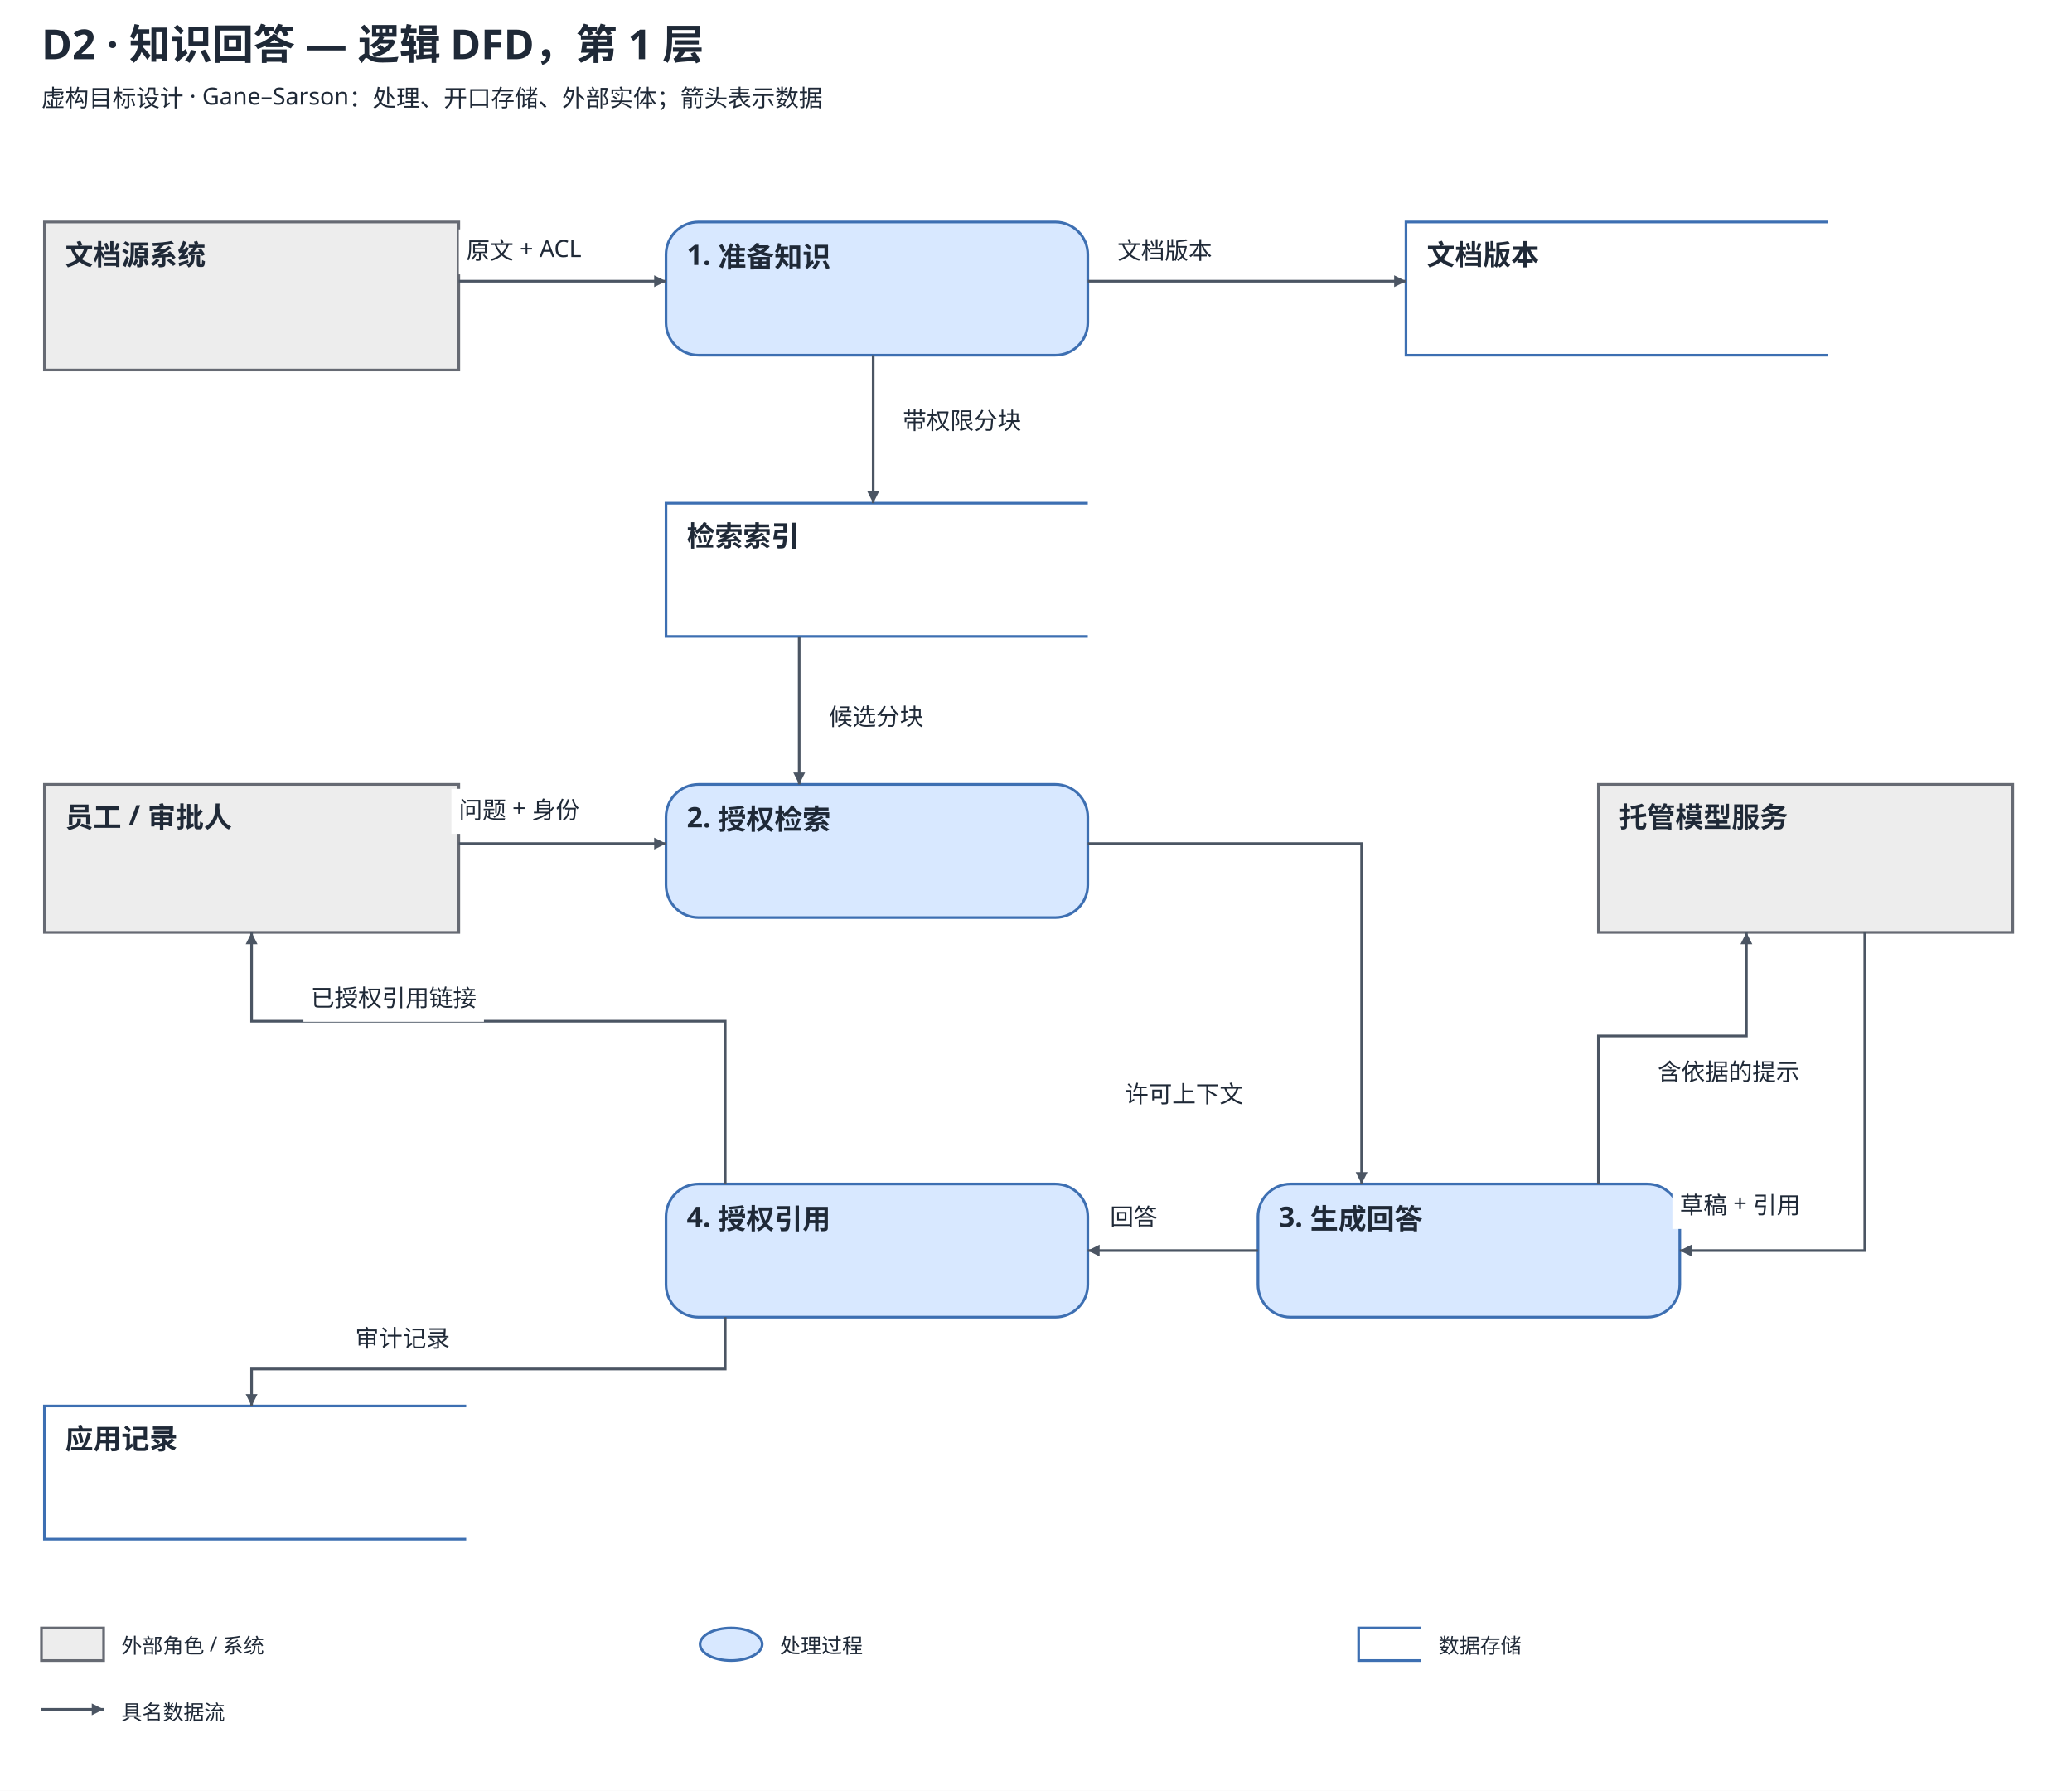
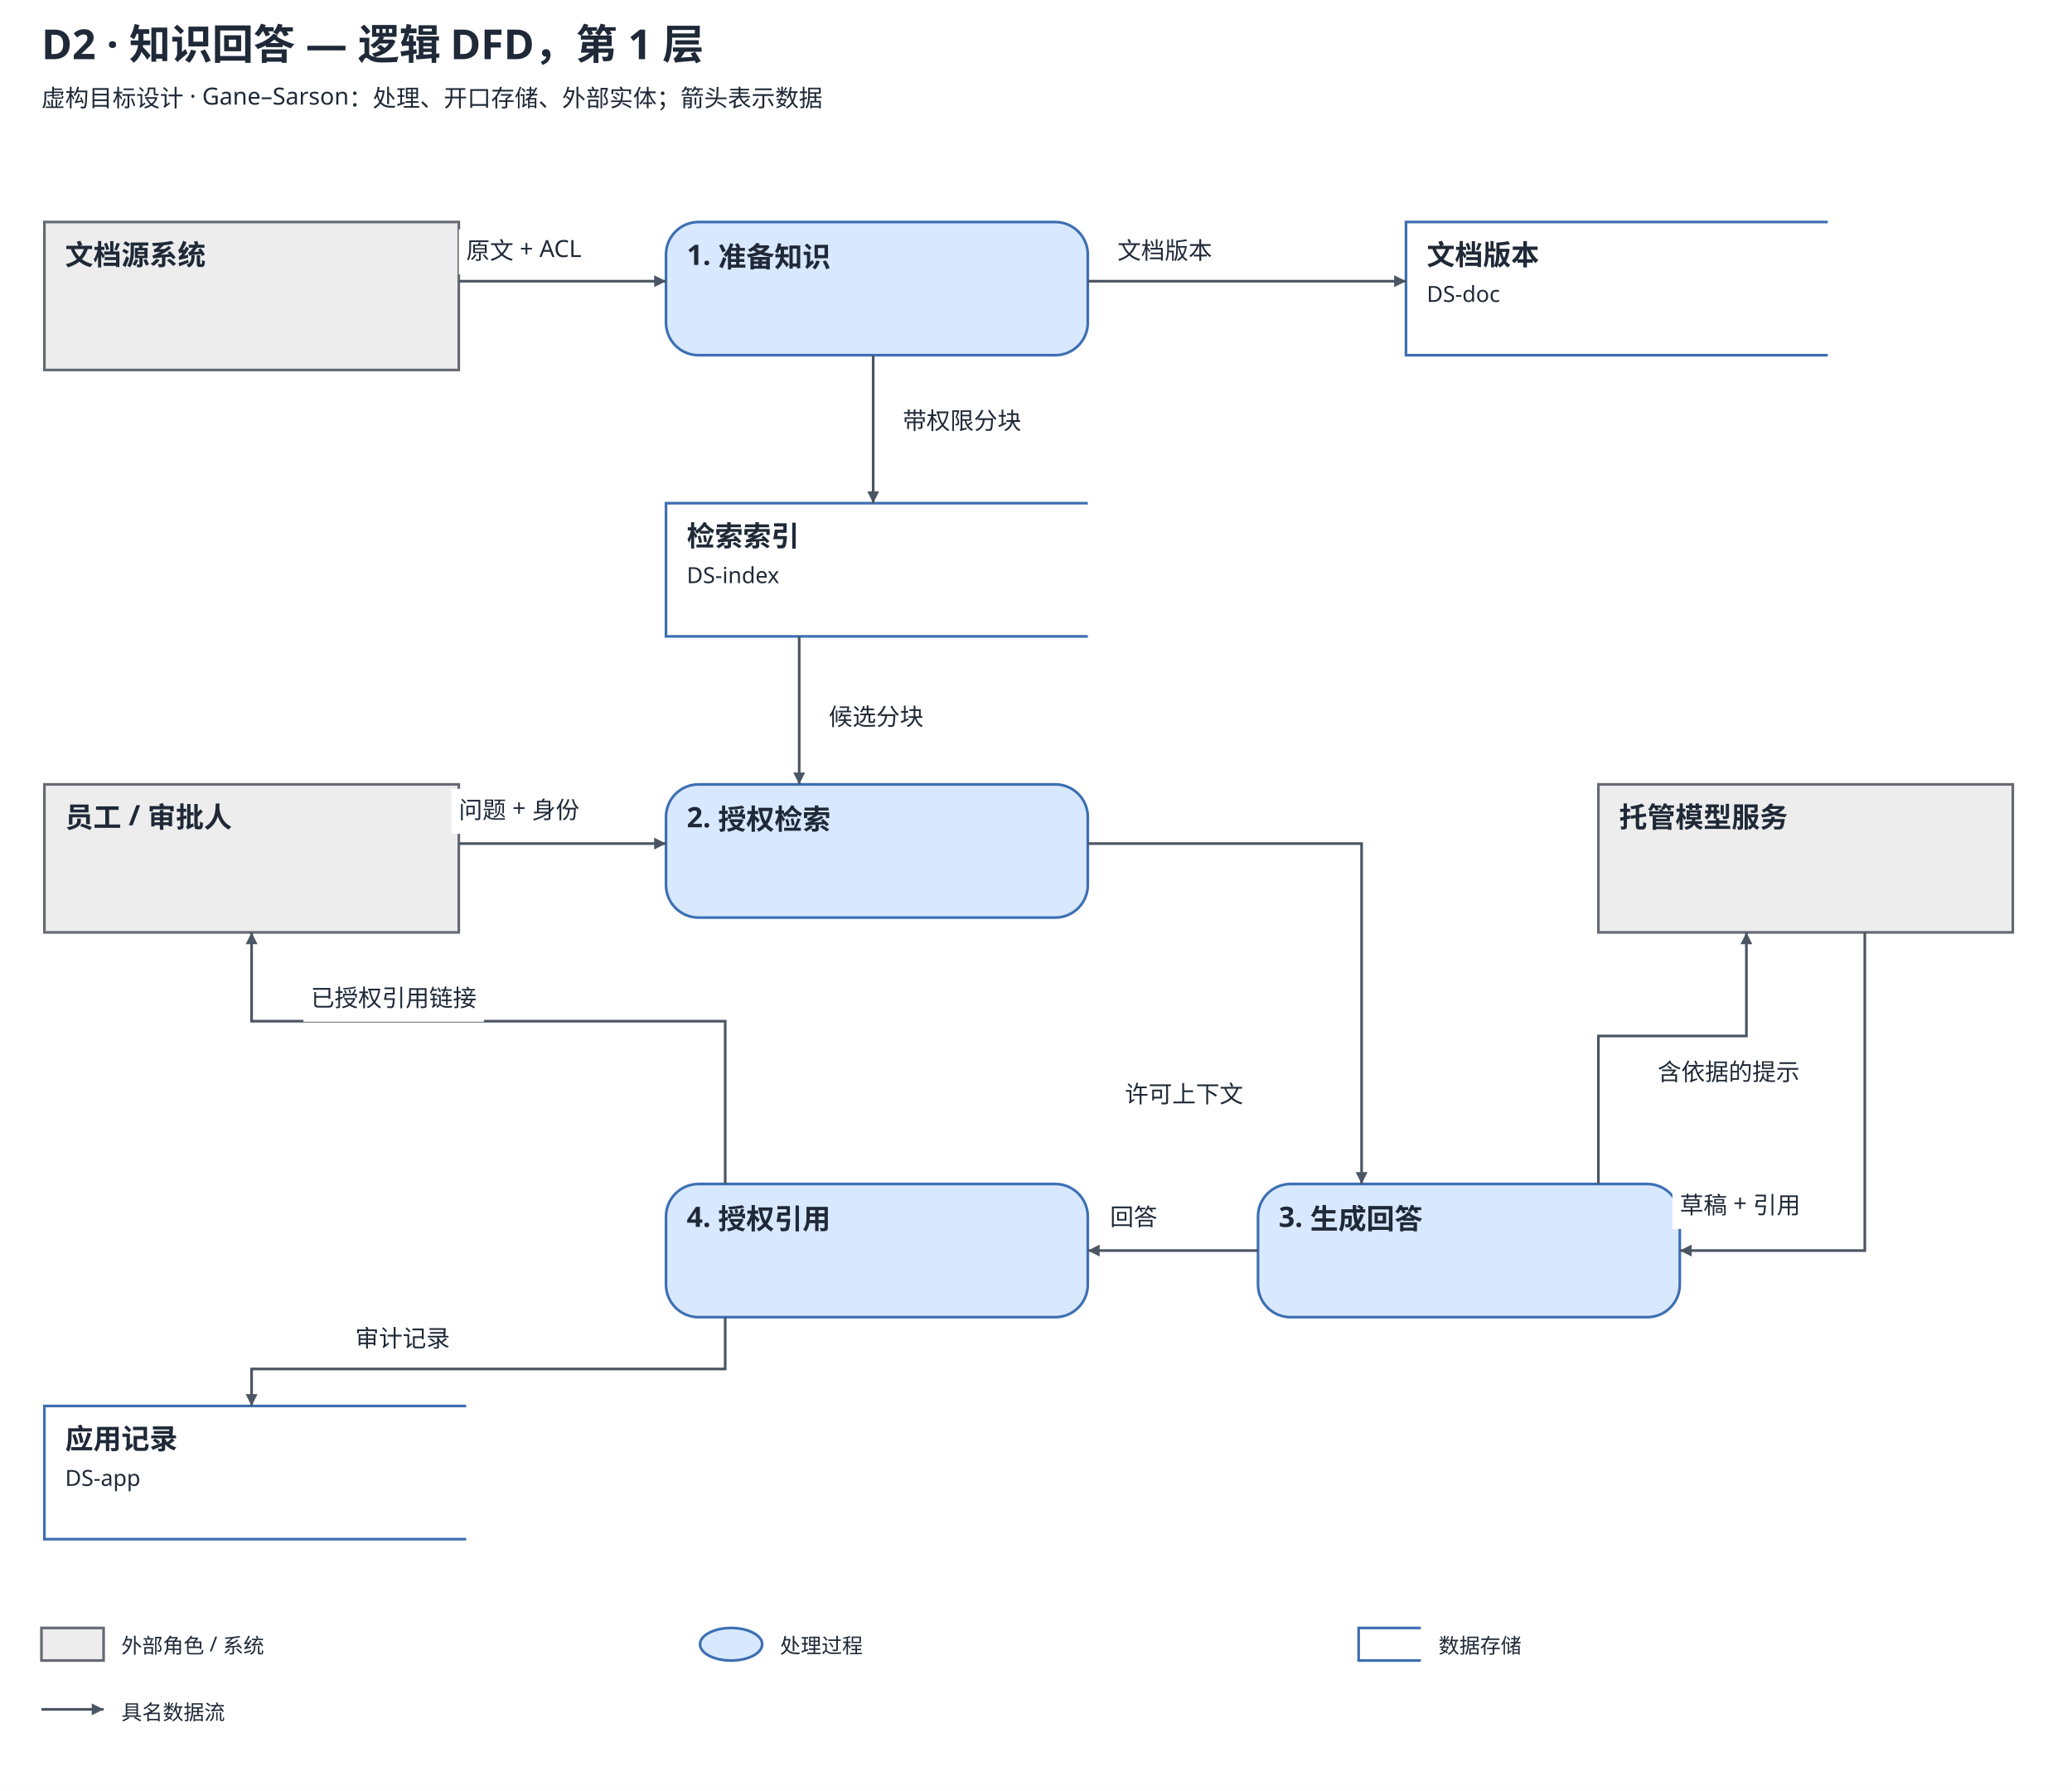
<svg xmlns="http://www.w3.org/2000/svg" viewBox="0 0 1400 1210" lang="zh" data-archatlas="0.1">
  <defs>
    <marker id="arrow" markerWidth="8" markerHeight="8" refX="8" refY="4" orient="auto" markerUnits="userSpaceOnUse">
      <path d="M0,0 L8,4 L0,8 Z" fill="#4B5563" />
    </marker>
  </defs>
  <rect data-role="canvas" width="1400" height="1210" fill="#ffffff" />
  <text x="28" y="40" font-family="Noto Sans, Noto Sans CJK SC, sans-serif" font-size="28" font-weight="700" fill="#1F2937">D2 · 知识回答 — 逻辑 DFD，第 1 层</text>
  <text x="28" y="72" font-family="Noto Sans, Noto Sans CJK SC, sans-serif" font-size="16" font-weight="400" fill="#1F2937">虚构目标设计 · Gane–Sarson：处理、开口存储、外部实体；箭头表示数据</text>
  <rect x="30" y="150" width="280" height="100" data-role="node" data-id="X-doc" data-kind="entity" fill="#EDEDED" stroke="#666A73" stroke-width="1.8" rx="0" />
  <text x="44" y="179" font-family="Noto Sans, Noto Sans CJK SC, sans-serif" font-size="19" font-weight="700" fill="#1F2937" data-owner="X-doc" data-role="name">文档源系统</text>
  <rect x="30" y="530" width="280" height="100" data-role="node" data-id="R-employee" data-kind="entity" fill="#EDEDED" stroke="#666A73" stroke-width="1.8" rx="0" />
  <text x="44" y="559" font-family="Noto Sans, Noto Sans CJK SC, sans-serif" font-size="19" font-weight="700" fill="#1F2937" data-owner="R-employee" data-role="name">员工 / 审批人</text>
  <rect x="1080" y="530" width="280" height="100" data-role="node" data-id="X-model" data-kind="entity" fill="#EDEDED" stroke="#666A73" stroke-width="1.8" rx="0" />
  <text x="1094" y="559" font-family="Noto Sans, Noto Sans CJK SC, sans-serif" font-size="19" font-weight="700" fill="#1F2937" data-owner="X-model" data-role="name">托管模型服务</text>
  <rect x="450" y="150" width="285" height="90" data-role="node" data-id="P-ingest" data-kind="process" fill="#D8E8FF" stroke="#3D6FB2" stroke-width="1.8" rx="22" />
  <text x="464" y="179" font-family="Noto Sans, Noto Sans CJK SC, sans-serif" font-size="19" font-weight="700" fill="#1F2937" data-owner="P-ingest" data-role="name">1. 准备知识</text>
  <rect x="450" y="530" width="285" height="90" data-role="node" data-id="P-retrieve" data-kind="process" fill="#D8E8FF" stroke="#3D6FB2" stroke-width="1.8" rx="22" />
  <text x="464" y="559" font-family="Noto Sans, Noto Sans CJK SC, sans-serif" font-size="19" font-weight="700" fill="#1F2937" data-owner="P-retrieve" data-role="name">2. 授权检索</text>
  <rect x="850" y="800" width="285" height="90" data-role="node" data-id="P-compose" data-kind="process" fill="#D8E8FF" stroke="#3D6FB2" stroke-width="1.8" rx="22" />
  <text x="864" y="829" font-family="Noto Sans, Noto Sans CJK SC, sans-serif" font-size="19" font-weight="700" fill="#1F2937" data-owner="P-compose" data-role="name">3. 生成回答</text>
  <rect x="450" y="800" width="285" height="90" data-role="node" data-id="P-cite" data-kind="process" fill="#D8E8FF" stroke="#3D6FB2" stroke-width="1.8" rx="22" />
  <text x="464" y="829" font-family="Noto Sans, Noto Sans CJK SC, sans-serif" font-size="19" font-weight="700" fill="#1F2937" data-owner="P-cite" data-role="name">4. 授权引用</text>
  <g data-role="node" data-id="DS-doc" data-kind="store" fill="#D8E8FF" stroke="#3D6FB2" stroke-width="1.8">
    <polyline points="1235,150 950,150 950,240 1235,240" fill="none" stroke="#3D6FB2" stroke-width="1.8" />
  </g>
  <text x="964" y="179" font-family="Noto Sans, Noto Sans CJK SC, sans-serif" font-size="19" font-weight="700" fill="#1F2937" data-owner="DS-doc" data-role="name">文档版本</text>
+   <text x="964" y="204" font-family="Noto Sans, Noto Sans CJK SC, sans-serif" font-size="15" font-weight="400" fill="#1F2937" data-owner="DS-doc" data-role="sub">DS-doc</text>
  <g data-role="node" data-id="DS-index" data-kind="store" fill="#D8E8FF" stroke="#3D6FB2" stroke-width="1.8">
    <polyline points="735,340 450,340 450,430 735,430" fill="none" stroke="#3D6FB2" stroke-width="1.8" />
  </g>
  <text x="464" y="369" font-family="Noto Sans, Noto Sans CJK SC, sans-serif" font-size="19" font-weight="700" fill="#1F2937" data-owner="DS-index" data-role="name">检索索引</text>
+   <text x="464" y="394" font-family="Noto Sans, Noto Sans CJK SC, sans-serif" font-size="15" font-weight="400" fill="#1F2937" data-owner="DS-index" data-role="sub">DS-index</text>
  <g data-role="node" data-id="DS-app" data-kind="store" fill="#D8E8FF" stroke="#3D6FB2" stroke-width="1.8">
    <polyline points="315,950 30,950 30,1040 315,1040" fill="none" stroke="#3D6FB2" stroke-width="1.8" />
  </g>
  <text x="44" y="979" font-family="Noto Sans, Noto Sans CJK SC, sans-serif" font-size="19" font-weight="700" fill="#1F2937" data-owner="DS-app" data-role="name">应用记录</text>
+   <text x="44" y="1004" font-family="Noto Sans, Noto Sans CJK SC, sans-serif" font-size="15" font-weight="400" fill="#1F2937" data-owner="DS-app" data-role="sub">DS-app</text>
  <polyline points="310,190 450,190" data-role="edge" data-id="DATA-1" data-from="X-doc" data-to="P-ingest" data-kind="data" fill="none" stroke="#4B5563" stroke-width="1.8" marker-end="url(#arrow)" />
  <rect x="310" y="155" width="87.875" height="30.4" fill="#ffffff" data-role="label-bg" data-id="label-DATA-1" data-parent="DATA-1" />
  <text x="315" y="175" font-family="Noto Sans, Noto Sans CJK SC, sans-serif" font-size="16" font-weight="400" fill="#1F2937" data-owner="DATA-1" data-role="edge-label">原文 + ACL</text>
  <polyline points="735,190 950,190" data-role="edge" data-id="DATA-2" data-from="P-ingest" data-to="DS-doc" data-kind="data" fill="none" stroke="#4B5563" stroke-width="1.8" marker-end="url(#arrow)" />
  <rect x="750" y="155" width="74.0" height="30.4" fill="#ffffff" data-role="label-bg" data-id="label-DATA-2" data-parent="DATA-2" />
  <text x="755" y="175" font-family="Noto Sans, Noto Sans CJK SC, sans-serif" font-size="16" font-weight="400" fill="#1F2937" data-owner="DATA-2" data-role="edge-label">文档版本</text>
  <polyline points="590,240 590,340" data-role="edge" data-id="DATA-3" data-from="P-ingest" data-to="DS-index" data-kind="data" fill="none" stroke="#4B5563" stroke-width="1.8" marker-end="url(#arrow)" />
  <rect x="605" y="270" width="90.0" height="30.4" fill="#ffffff" data-role="label-bg" data-id="label-DATA-3" data-parent="DATA-3" />
  <text x="610" y="290" font-family="Noto Sans, Noto Sans CJK SC, sans-serif" font-size="16" font-weight="400" fill="#1F2937" data-owner="DATA-3" data-role="edge-label">带权限分块</text>
  <polyline points="540,430 540,530" data-role="edge" data-id="DATA-4" data-from="DS-index" data-to="P-retrieve" data-kind="data" fill="none" stroke="#4B5563" stroke-width="1.8" marker-end="url(#arrow)" />
  <rect x="555" y="470" width="74.0" height="30.4" fill="#ffffff" data-role="label-bg" data-id="label-DATA-4" data-parent="DATA-4" />
  <text x="560" y="490" font-family="Noto Sans, Noto Sans CJK SC, sans-serif" font-size="16" font-weight="400" fill="#1F2937" data-owner="DATA-4" data-role="edge-label">候选分块</text>
  <polyline points="310,570 450,570" data-role="edge" data-id="DATA-5" data-from="R-employee" data-to="P-retrieve" data-kind="data" fill="none" stroke="#4B5563" stroke-width="1.8" marker-end="url(#arrow)" />
  <rect x="305" y="533" width="91.469" height="30.4" fill="#ffffff" data-role="label-bg" data-id="label-DATA-5" data-parent="DATA-5" />
  <text x="310" y="553" font-family="Noto Sans, Noto Sans CJK SC, sans-serif" font-size="16" font-weight="400" fill="#1F2937" data-owner="DATA-5" data-role="edge-label">问题 + 身份</text>
  <polyline points="735,570 920,570 920,800" data-role="edge" data-id="DATA-6" data-from="P-retrieve" data-to="P-compose" data-kind="data" fill="none" stroke="#4B5563" stroke-width="1.8" marker-end="url(#arrow)" />
  <rect x="755" y="725" width="90.0" height="30.4" fill="#ffffff" data-role="label-bg" data-id="label-DATA-6" data-parent="DATA-6" />
  <text x="760" y="745" font-family="Noto Sans, Noto Sans CJK SC, sans-serif" font-size="16" font-weight="400" fill="#1F2937" data-owner="DATA-6" data-role="edge-label">许可上下文</text>
  <polyline points="1080,800 1080,700 1180,700 1180,630" data-role="edge" data-id="DATA-7" data-from="P-compose" data-to="X-model" data-kind="data" fill="none" stroke="#4B5563" stroke-width="1.8" marker-end="url(#arrow)" />
  <rect x="1115" y="710" width="106.0" height="30.4" fill="#ffffff" data-role="label-bg" data-id="label-DATA-7" data-parent="DATA-7" />
  <text x="1120" y="730" font-family="Noto Sans, Noto Sans CJK SC, sans-serif" font-size="16" font-weight="400" fill="#1F2937" data-owner="DATA-7" data-role="edge-label">含依据的提示</text>
  <polyline points="1260,630 1260,845 1135,845" data-role="edge" data-id="DATA-8" data-from="X-model" data-to="P-compose" data-kind="data" fill="none" stroke="#4B5563" stroke-width="1.8" marker-end="url(#arrow)" />
  <rect x="1130" y="800" width="91.469" height="30.4" fill="#ffffff" data-role="label-bg" data-id="label-DATA-8" data-parent="DATA-8" />
  <text x="1135" y="820" font-family="Noto Sans, Noto Sans CJK SC, sans-serif" font-size="16" font-weight="400" fill="#1F2937" data-owner="DATA-8" data-role="edge-label">草稿 + 引用</text>
  <polyline points="850,845 735,845" data-role="edge" data-id="DATA-9" data-from="P-compose" data-to="P-cite" data-kind="data" fill="none" stroke="#4B5563" stroke-width="1.8" marker-end="url(#arrow)" />
  <rect x="745" y="808" width="42.0" height="30.4" fill="#ffffff" data-role="label-bg" data-id="label-DATA-9" data-parent="DATA-9" />
  <text x="750" y="828" font-family="Noto Sans, Noto Sans CJK SC, sans-serif" font-size="16" font-weight="400" fill="#1F2937" data-owner="DATA-9" data-role="edge-label">回答</text>
  <polyline points="490,890 490,925 170,925 170,950" data-role="edge" data-id="DATA-10" data-from="P-cite" data-to="DS-app" data-kind="data" fill="none" stroke="#4B5563" stroke-width="1.8" marker-end="url(#arrow)" />
  <rect x="235" y="890" width="74.0" height="30.4" fill="#ffffff" data-role="label-bg" data-id="label-DATA-10" data-parent="DATA-10" />
  <text x="240" y="910" font-family="Noto Sans, Noto Sans CJK SC, sans-serif" font-size="16" font-weight="400" fill="#1F2937" data-owner="DATA-10" data-role="edge-label">审计记录</text>
  <polyline points="490,800 490,690 170,690 170,630" data-role="edge" data-id="DATA-11" data-from="P-cite" data-to="R-employee" data-kind="data" fill="none" stroke="#4B5563" stroke-width="1.8" marker-end="url(#arrow)" />
  <rect x="205" y="660" width="122.0" height="30.4" fill="#ffffff" data-role="label-bg" data-id="label-DATA-11" data-parent="DATA-11" />
  <text x="210" y="680" font-family="Noto Sans, Noto Sans CJK SC, sans-serif" font-size="16" font-weight="400" fill="#1F2937" data-owner="DATA-11" data-role="edge-label">已授权引用链接</text>
  <rect x="28" y="1100" width="42" height="22" data-role="legend-swatch" data-id="__legend-swatch-1" fill="#EDEDED" stroke="#666A73" stroke-width="1.8" rx="0" />
  <text x="82" y="1117" font-family="Noto Sans, Noto Sans CJK SC, sans-serif" font-size="14" font-weight="400" fill="#1F2937" data-role="legend" data-id="legend-1">外部角色 / 系统</text>
  <rect x="473" y="1100" width="42" height="22" data-role="legend-swatch" data-id="__legend-swatch-2" fill="#D8E8FF" stroke="#3D6FB2" stroke-width="1.8" rx="22" />
  <text x="527" y="1117" font-family="Noto Sans, Noto Sans CJK SC, sans-serif" font-size="14" font-weight="400" fill="#1F2937" data-role="legend" data-id="legend-2">处理过程</text>
  <g data-role="legend-swatch" data-id="__legend-swatch-3" fill="#D8E8FF" stroke="#3D6FB2" stroke-width="1.8">
    <polyline points="960,1100 918,1100 918,1122 960,1122" fill="none" stroke="#3D6FB2" stroke-width="1.8" />
  </g>
  <text x="972" y="1117" font-family="Noto Sans, Noto Sans CJK SC, sans-serif" font-size="14" font-weight="400" fill="#1F2937" data-role="legend" data-id="legend-3">数据存储</text>
  <polyline points="28,1155 70,1155" data-role="edge" data-kind="legend" data-id="legend-line-4" fill="none" stroke="#4B5563" stroke-width="1.8" marker-end="url(#arrow)" />
  <text x="82" y="1162" font-family="Noto Sans, Noto Sans CJK SC, sans-serif" font-size="14" font-weight="400" fill="#1F2937" data-role="legend" data-id="legend-4">具名数据流</text>
</svg>
